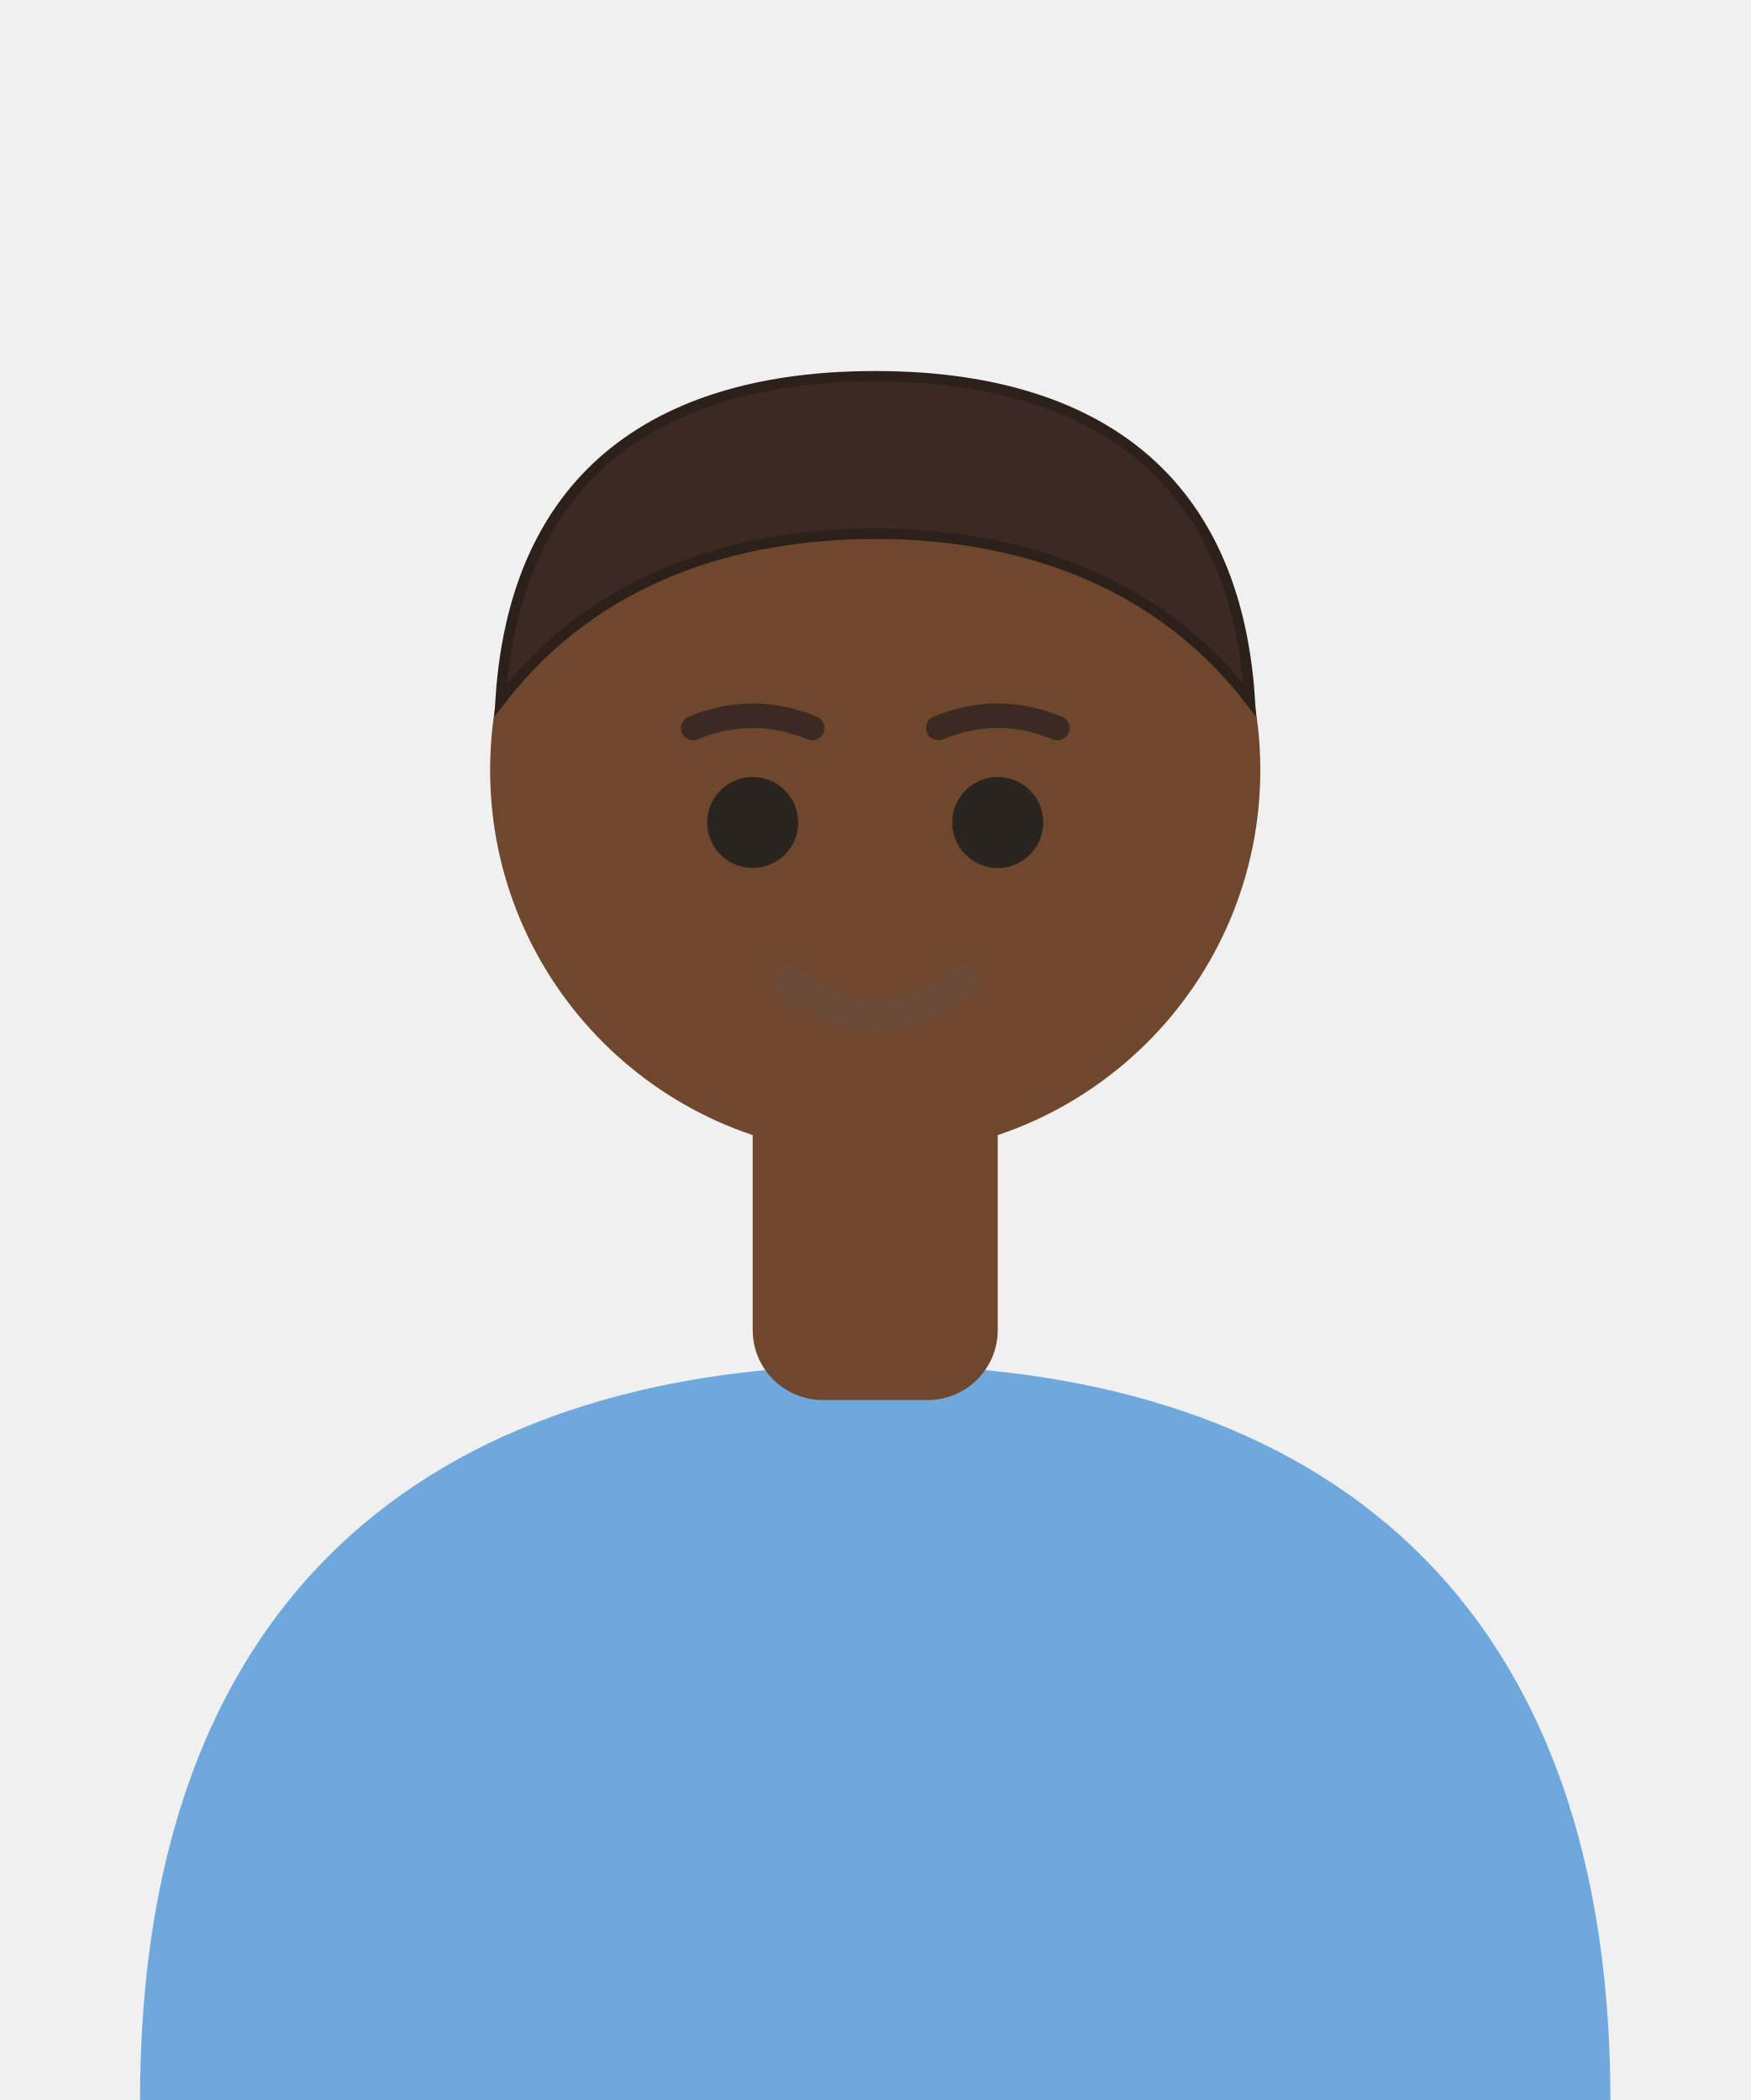
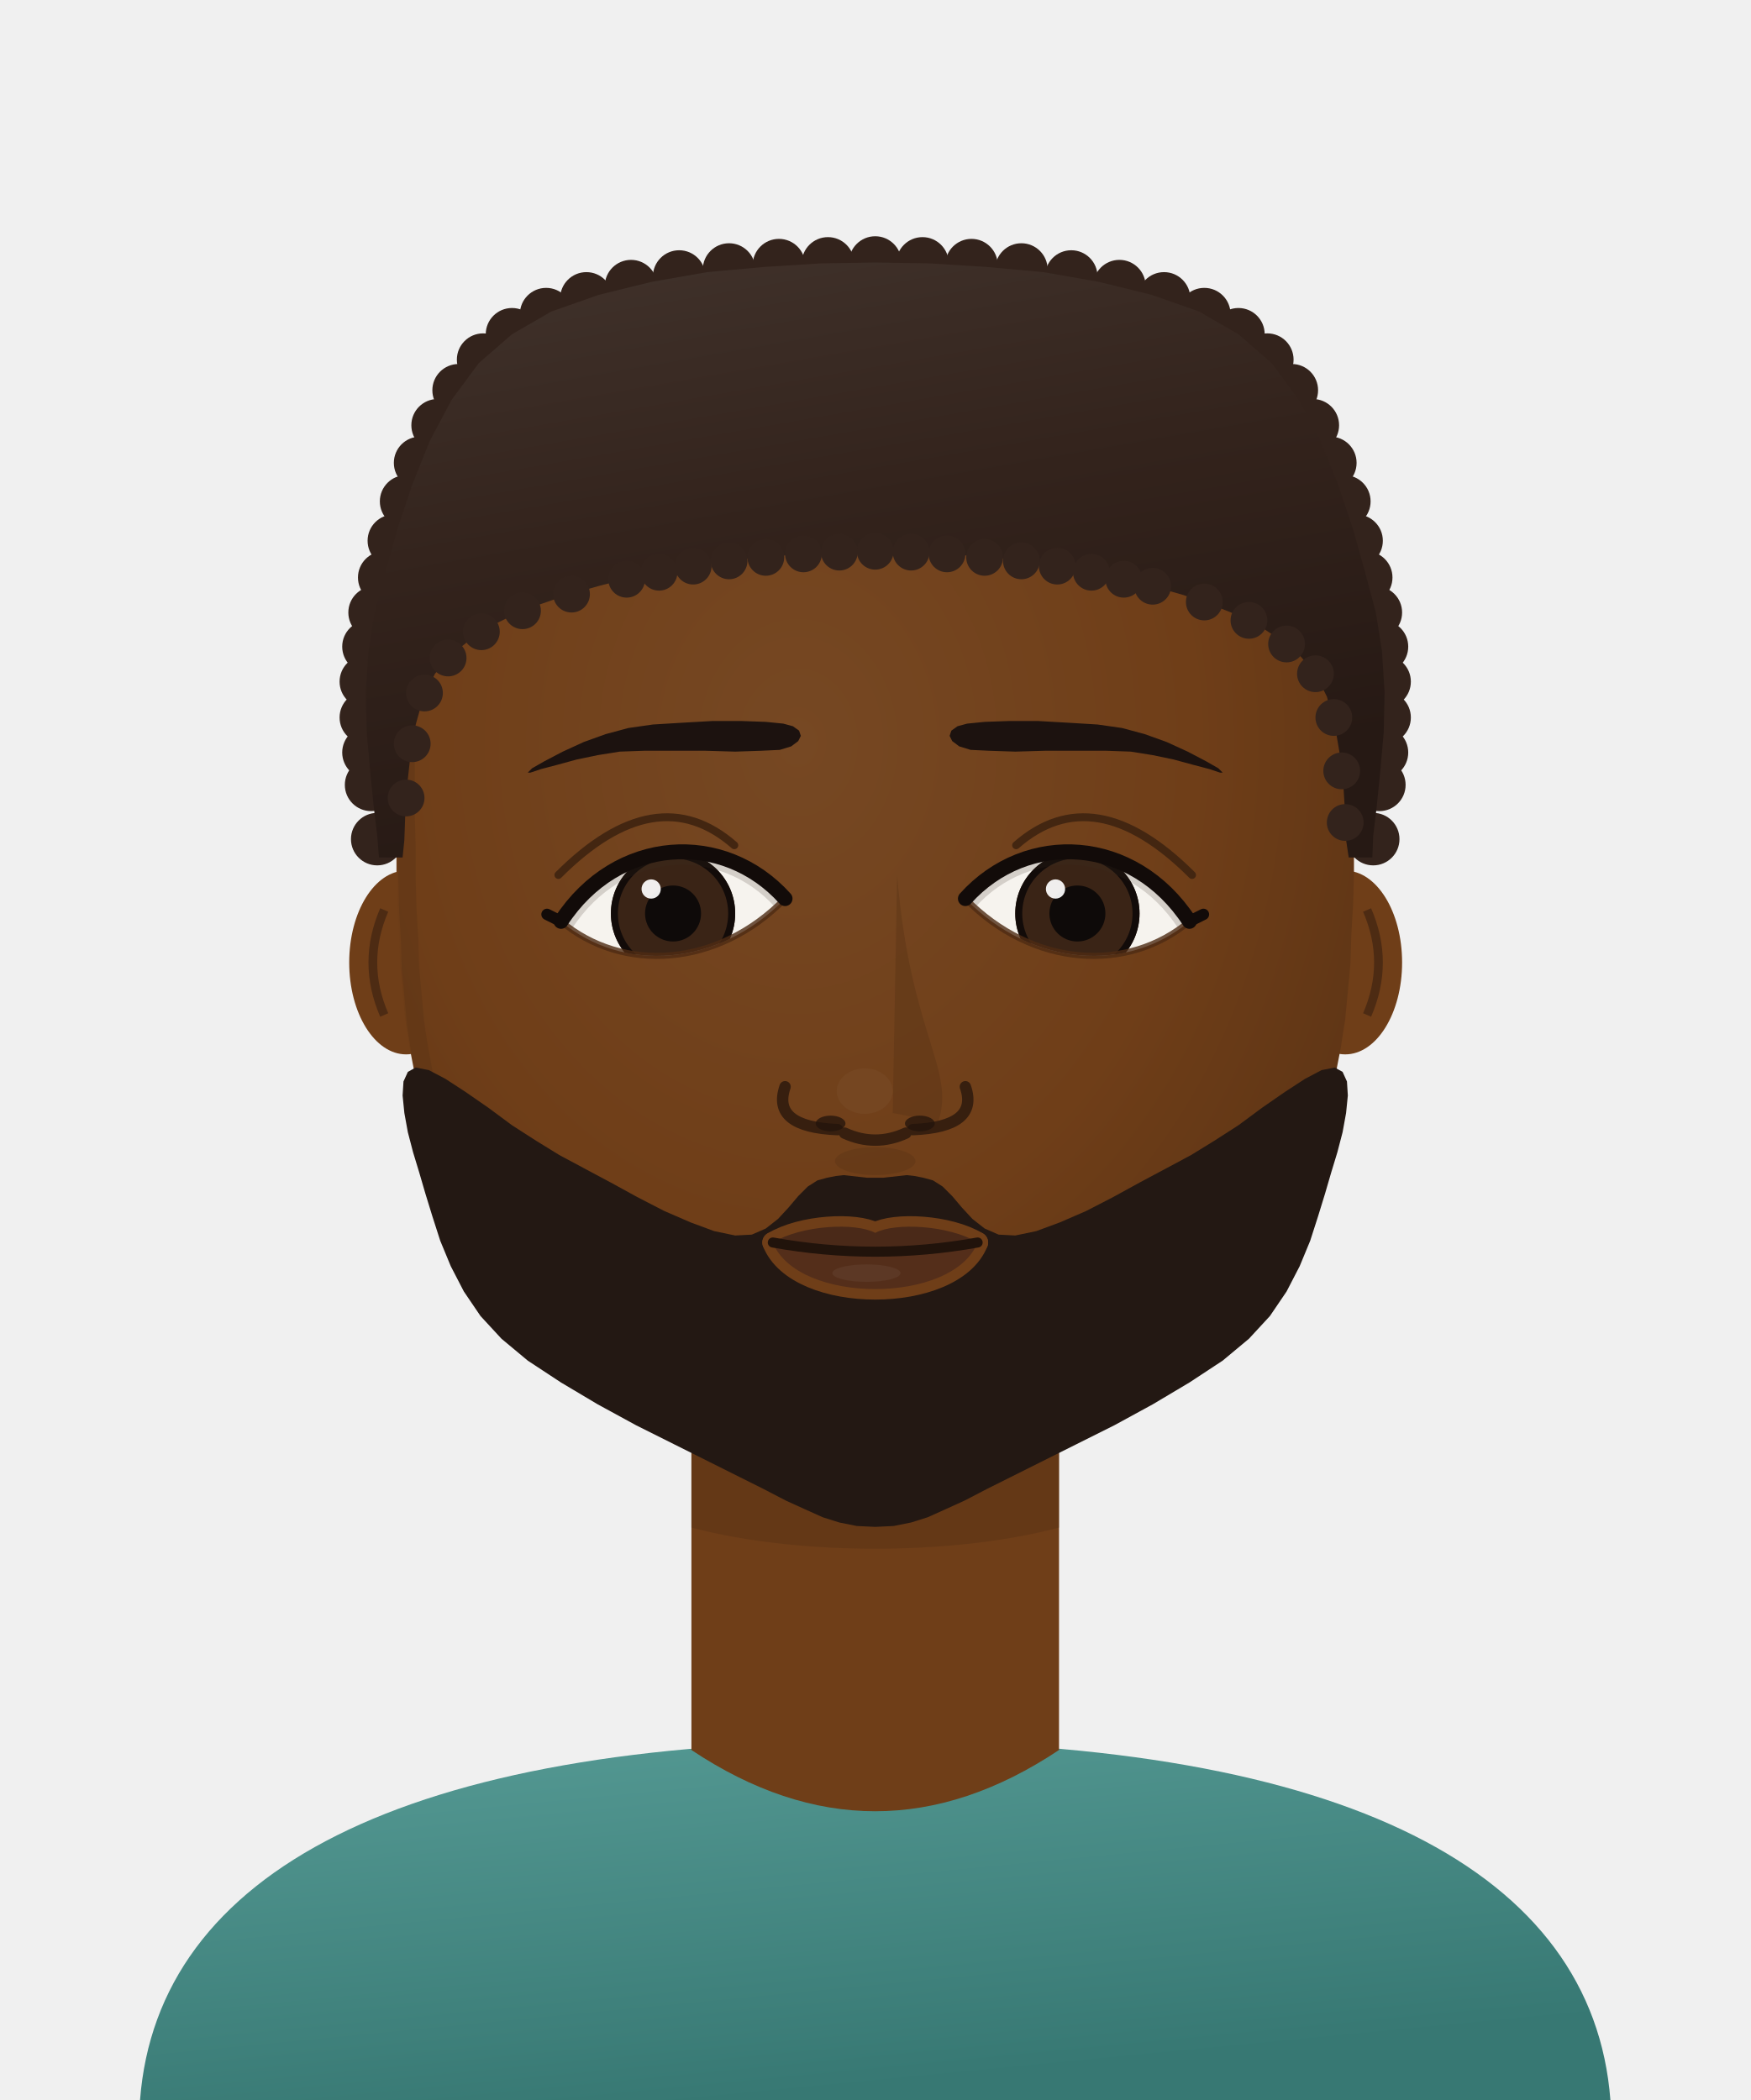
- <svg xmlns="http://www.w3.org/2000/svg" width="400" height="480" viewBox="0 0 100 120" overflow="visible">
-   <g class="p-root">
-     <path d="M8 120 C8 90 26 78 50 78 C74 78 92 90 92 120 Z" fill="#6FA8DC" />
-     <rect x="43" y="60" width="14" height="20" rx="4" fill="#6E472C" />
-     <g class="p-head">
-       <circle cx="50" cy="44" r="22" fill="#6E472C" />
-       <g stroke="#2C201A" stroke-width="0.6">
-         <path d="M28.6 40 C29.5 26 39 21.5 50 21.5 C61 21.5 70.5 26 71.4 40 C66 33 58 30.5 50 30.5 C42 30.5 34 33 28.6 40 Z" fill="#3A2A22" />
+ <svg xmlns="http://www.w3.org/2000/svg" width="400" height="480" viewBox="0 0 200 240" role="img" aria-label="person">
+   <defs>
+     <radialGradient id="avs47g" cx="0.42" cy="0.36" r="0.75">
+       <stop offset="0" stop-color="#764823" />
+       <stop offset="0.55" stop-color="#6f3e18" />
+       <stop offset="1" stop-color="#573114" />
+     </radialGradient>
+     <linearGradient id="avs47h" x1="0" y1="0" x2="0.3" y2="1">
+       <stop offset="0" stop-color="#41332c" />
+       <stop offset="0.5" stop-color="#33231c" />
+       <stop offset="1" stop-color="#261914" />
+     </linearGradient>
+     <linearGradient id="avs47s" x1="0" y1="0" x2="0.4" y2="1">
+       <stop offset="0" stop-color="#569b95" />
+       <stop offset="1" stop-color="#377873" />
+     </linearGradient>
+     <linearGradient id="avs47c" x1="0" y1="0" x2="0.5" y2="1">
+       <stop offset="0" stop-color="#47617c" />
+       <stop offset="1" stop-color="#2a3d52" />
+     </linearGradient>
+   </defs>
+   <g class="p-bounce" transform="translate(0 0.0)">
+     <g class="p-back" transform="translate(0 0.0) rotate(0.0 100 165)" />
+     <path d="M16 240 C18 214 46 199 100 199 C154 199 182 214 184 240Z" fill="url(#avs47s)" />
+     <clipPath id="avs47n">
+       <path d="M79.0 150 L79.0 200 Q100 214 121.0 200 L121.0 150Z" />
+     </clipPath>
+     <path d="M79.0 150 L79.0 200 Q100 214 121.0 200 L121.0 150Z" fill="#6f3e18" />
+     <g clip-path="url(#avs47n)">
+       <ellipse cx="100" cy="166" rx="33.6" ry="11" fill="#573114" opacity="0.45" />
+     </g>
+     <g class="p-head" transform="translate(0 0.0) rotate(0.0 100 165)">
+       <ellipse cx="46.4" cy="110" rx="6.5" ry="10.5" fill="#6f3e18" />
+       <path d="M43.9 104 q-2.6 6 0 12" fill="none" stroke="#4d2b13" stroke-width="1" />
+       <ellipse cx="153.7" cy="110" rx="6.5" ry="10.5" fill="#6f3e18" />
+       <path d="M156.2 104 q2.6 6 0 12" fill="none" stroke="#4d2b13" stroke-width="1" />
+       <clipPath id="avs47hd">
+         <path d="M100.0 36.0L105.2 36.1L110.8 36.5L116.4 37.0L122.0 37.9L127.3 39.0L132.3 40.4L136.7 42.0L140.4 44.0L143.4 46.4L145.8 49.1L147.7 52.3L149.2 55.6L150.3 59.2L151.3 62.8L152.2 66.4L153.0 70.0L153.8 73.6L154.3 77.3L154.6 81.1L154.8 85.0L154.8 88.9L154.8 92.7L154.7 96.4L154.7 100.0L154.6 103.4L154.4 106.8L154.3 110.1L154.0 113.3L153.7 116.5L153.2 119.7L152.6 122.8L151.9 126.0L151.1 129.2L150.3 132.5L149.5 135.8L148.5 139.1L147.3 142.3L145.8 145.4L144.1 148.3L142.0 151.0L139.3 153.5L136.1 155.9L132.5 158.1L128.7 160.3L124.9 162.2L121.2 164.0L117.8 165.6L114.9 167.0L112.5 168.2L110.3 169.3L108.4 170.1L106.7 170.8L105.1 171.3L103.4 171.7L101.8 171.9L100.0 172.0L98.2 171.9L96.6 171.7L94.9 171.3L93.3 170.8L91.6 170.1L89.7 169.3L87.5 168.2L85.1 167.0L82.2 165.6L78.8 164.0L75.1 162.2L71.3 160.3L67.5 158.1L63.9 155.9L60.7 153.5L58.0 151.0L55.9 148.3L54.2 145.4L52.7 142.3L51.5 139.1L50.5 135.8L49.7 132.5L48.9 129.2L48.1 126.0L47.4 122.8L46.8 119.7L46.3 116.5L46.0 113.3L45.7 110.1L45.6 106.8L45.4 103.4L45.3 100.0L45.3 96.4L45.2 92.7L45.2 88.9L45.2 85.0L45.4 81.1L45.7 77.3L46.2 73.6L47.0 70.0L47.8 66.4L48.7 62.8L49.7 59.2L50.8 55.6L52.3 52.3L54.2 49.1L56.6 46.4L59.6 44.0L63.3 42.0L67.7 40.4L72.7 39.0L78.0 37.9L83.6 37.0L89.2 36.5L94.8 36.1Z" />
+       </clipPath>
+       <path d="M100.0 36.0L105.2 36.1L110.8 36.5L116.4 37.0L122.0 37.9L127.3 39.0L132.3 40.4L136.7 42.0L140.4 44.0L143.4 46.4L145.8 49.1L147.7 52.3L149.2 55.6L150.3 59.2L151.3 62.8L152.2 66.4L153.0 70.0L153.8 73.6L154.3 77.3L154.6 81.1L154.8 85.0L154.8 88.9L154.8 92.7L154.7 96.4L154.7 100.0L154.6 103.4L154.4 106.8L154.3 110.1L154.0 113.3L153.7 116.5L153.2 119.7L152.6 122.8L151.9 126.0L151.1 129.2L150.3 132.5L149.5 135.8L148.5 139.1L147.3 142.3L145.8 145.4L144.1 148.3L142.0 151.0L139.3 153.5L136.1 155.9L132.5 158.1L128.7 160.3L124.9 162.2L121.2 164.0L117.8 165.6L114.9 167.0L112.5 168.2L110.3 169.3L108.4 170.1L106.7 170.8L105.1 171.3L103.4 171.7L101.8 171.9L100.0 172.0L98.2 171.9L96.6 171.7L94.9 171.3L93.3 170.8L91.6 170.1L89.7 169.3L87.5 168.2L85.1 167.0L82.2 165.6L78.8 164.0L75.1 162.2L71.3 160.3L67.5 158.1L63.9 155.9L60.7 153.5L58.0 151.0L55.9 148.3L54.2 145.4L52.7 142.3L51.5 139.1L50.5 135.8L49.7 132.5L48.9 129.2L48.1 126.0L47.4 122.8L46.8 119.7L46.3 116.5L46.0 113.3L45.7 110.1L45.6 106.8L45.4 103.4L45.3 100.0L45.3 96.4L45.2 92.7L45.2 88.9L45.2 85.0L45.4 81.1L45.7 77.3L46.2 73.6L47.0 70.0L47.8 66.4L48.7 62.8L49.7 59.2L50.8 55.6L52.3 52.3L54.2 49.1L56.6 46.4L59.6 44.0L63.3 42.0L67.7 40.4L72.7 39.0L78.0 37.9L83.6 37.0L89.2 36.5L94.8 36.1Z" fill="url(#avs47g)" />
+       <g clip-path="url(#avs47hd)">
+         <path d="M100.0 36.0L105.2 36.1L110.8 36.5L116.4 37.0L122.0 37.9L127.3 39.0L132.3 40.4L136.7 42.0L140.4 44.0L143.4 46.4L145.8 49.1L147.7 52.3L149.2 55.6L150.3 59.2L151.3 62.8L152.2 66.4L153.0 70.0L153.8 73.6L154.3 77.3L154.6 81.1L154.8 85.0L154.8 88.9L154.8 92.7L154.7 96.4L154.7 100.0L154.6 103.4L154.4 106.8L154.3 110.1L154.0 113.3L153.7 116.5L153.2 119.7L152.6 122.8L151.9 126.0L151.1 129.2L150.3 132.5L149.5 135.8L148.5 139.1L147.3 142.3L145.8 145.4L144.1 148.3L142.0 151.0L139.3 153.5L136.1 155.9L132.5 158.1L128.7 160.3L124.9 162.2L121.2 164.0L117.8 165.6L114.9 167.0L112.5 168.2L110.3 169.3L108.4 170.1L106.7 170.8L105.1 171.3L103.4 171.7L101.8 171.9L100.0 172.0L98.2 171.9L96.6 171.7L94.9 171.3L93.3 170.8L91.6 170.1L89.7 169.3L87.5 168.2L85.1 167.0L82.2 165.6L78.8 164.0L75.1 162.2L71.3 160.3L67.5 158.1L63.9 155.9L60.7 153.5L58.0 151.0L55.9 148.3L54.2 145.4L52.7 142.3L51.5 139.1L50.5 135.8L49.7 132.5L48.9 129.2L48.1 126.0L47.4 122.8L46.8 119.7L46.3 116.5L46.0 113.3L45.7 110.1L45.6 106.8L45.4 103.4L45.3 100.0L45.3 96.4L45.2 92.7L45.2 88.9L45.2 85.0L45.4 81.1L45.7 77.3L46.2 73.6L47.0 70.0L47.8 66.4L48.7 62.8L49.7 59.2L50.8 55.6L52.3 52.3L54.2 49.1L56.6 46.4L59.6 44.0L63.3 42.0L67.7 40.4L72.7 39.0L78.0 37.9L83.6 37.0L89.2 36.5L94.8 36.1Z" fill="none" stroke="#573114" stroke-width="2" opacity="0.35" transform="translate(1.2 0.6)" />
      </g>
-       <g class="p-face">
-         <g class="p-brows" transform="translate(0 0)">
-           <path d="M39.6 41.6 Q43 40.2 46.4 41.6 M53.6 41.6 Q57 40.2 60.4 41.6" fill="none" stroke="#3A2A22" stroke-width="1.4" stroke-linecap="round" />
+       <path d="M100.0 134.6L100.9 134.6L101.8 134.5L102.7 134.4L103.6 134.3L104.5 134.4L105.5 134.6L106.6 134.9L107.7 135.6L108.8 136.7L109.9 138.0L111.1 139.3L112.5 140.4L114.1 141.1L116.0 141.2L118.4 140.7L121.1 139.7L124.1 138.4L127.2 136.8L130.3 135.1L133.3 133.5L136.1 132.0L138.7 130.4L141.5 128.6L144.2 126.6L146.8 124.8L149.1 123.3L151.0 122.3L152.5 122.0L153.4 122.5L153.9 123.6L154.0 125.2L153.8 127.2L153.4 129.4L152.8 131.7L152.1 134.0L151.4 136.4L150.6 139.0L149.7 141.8L148.5 144.7L147.0 147.6L145.1 150.4L142.7 153.0L139.7 155.5L135.9 158.0L131.7 160.5L127.3 162.9L122.9 165.1L118.9 167.1L115.5 168.8L112.7 170.2L110.2 171.5L108.0 172.5L106.0 173.4L104.1 174.0L102.1 174.4L100.0 174.5L97.9 174.4L95.9 174.0L94.0 173.4L92.0 172.5L89.8 171.5L87.3 170.2L84.5 168.8L81.1 167.1L77.1 165.1L72.7 162.9L68.3 160.5L64.1 158.0L60.3 155.5L57.3 153.0L54.9 150.4L53.0 147.6L51.5 144.7L50.3 141.8L49.4 139.0L48.6 136.4L47.9 134.0L47.2 131.7L46.6 129.4L46.2 127.2L46.0 125.2L46.1 123.6L46.6 122.5L47.5 122.0L49.0 122.3L50.9 123.3L53.2 124.8L55.8 126.6L58.5 128.6L61.3 130.4L63.9 132.0L66.7 133.5L69.7 135.1L72.8 136.8L75.9 138.4L78.9 139.7L81.6 140.7L84.0 141.2L85.9 141.1L87.5 140.4L88.9 139.3L90.1 138.0L91.2 136.7L92.3 135.6L93.4 134.9L94.5 134.6L95.5 134.4L96.4 134.3L97.3 134.4L98.2 134.5L99.1 134.6Z" fill="#231813" />
+       <path d="M100.0 135.7L100.9 135.7L101.7 135.6L102.6 135.5L103.5 135.5L104.3 135.5L105.2 135.7L106.1 136.1L107.1 136.9L108.2 137.9L109.4 139.2L110.6 140.5L111.5 141.6L112.2 142.5L112.5 143.0L112.3 143.0L111.7 142.6L110.9 141.9L109.8 141.1L108.7 140.3L107.6 139.6L106.6 139.2L105.7 139.1L104.8 139.1L103.8 139.2L102.9 139.4L101.9 139.5L101.0 139.7L100.0 139.7L99.0 139.7L98.1 139.5L97.1 139.4L96.2 139.2L95.2 139.1L94.3 139.1L93.4 139.2L92.4 139.6L91.3 140.3L90.2 141.1L89.1 141.9L88.3 142.6L87.7 143.0L87.5 143.0L87.8 142.5L88.5 141.6L89.4 140.5L90.6 139.2L91.8 137.9L92.9 136.9L93.9 136.1L94.8 135.7L95.7 135.5L96.5 135.5L97.4 135.5L98.3 135.6L99.1 135.7Z" fill="#231813" />
+       <path d="M102.5 100 C104.0 118.2 109.2 122.2 107.2 128.2 L102.0 127.2Z" fill="#573114" opacity="0.4" />
+       <ellipse cx="98.8" cy="124.7" rx="3.2" ry="2.6" fill="#764823" opacity="0.7" />
+       <ellipse cx="100.0" cy="132.7" rx="4.6" ry="1.6" fill="#573114" opacity="0.35" />
+       <path d="M89.7 124.2Q88.1 128.8 95.7 129.1M110.3 124.2Q111.9 128.8 104.3 129.1M96.5 129.5Q100.0 131.1 103.5 129.5" fill="none" stroke="#371f0f" stroke-width="1.3" stroke-linecap="round" />
+       <ellipse cx="94.9" cy="128.4" rx="1.7" ry="0.9" fill="#21130b" opacity="0.75" />
+       <ellipse cx="105.1" cy="128.4" rx="1.7" ry="0.9" fill="#21130b" opacity="0.75" />
+       <g class="p-dyn">
+         <clipPath id="avd48el">
+           <path d="M89.7 102.7C82.7 94.9 70.5 95.5 64.1 105.3C71.1 111.2 82.0 110.6 89.7 102.7Z" />
+         </clipPath>
+         <path d="M89.7 102.7C82.7 94.9 70.5 95.5 64.1 105.3C71.1 111.2 82.0 110.6 89.7 102.7Z" fill="#F6F3EE" />
+         <g clip-path="url(#avd48el)">
+           <circle cx="76.9" cy="104.4" r="7.1" fill="#3A2416" />
+           <circle cx="76.9" cy="104.4" r="6.7" fill="none" stroke="#120B09" stroke-width="0.8" />
+           <circle cx="76.9" cy="104.4" r="3.2" fill="#0E0A09" />
+           <path d="M89.7 102.7C82.7 94.9 70.5 95.5 64.1 105.3" fill="none" stroke="#3A2A24" stroke-width="3" opacity="0.18" />
+           <circle cx="74.4" cy="101.6" r="1.1" fill="#FFFFFF" opacity="0.92" />
        </g>
-         <circle class="p-eye-l" cx="43" cy="47" r="2.6" fill="#2A2420" />
-         <circle class="p-eye-r" cx="57" cy="47" r="2.6" fill="#2A2420" />
-         <path class="p-mouth" d="M45 56 Q50 60 55 56" fill="none" stroke="#6B4A3A" stroke-width="1.8" stroke-linecap="round" stroke-linejoin="round" />
+         <path d="M64.1 105.3C71.1 111.2 82.0 110.6 89.7 102.7" fill="none" stroke="#4d2b13" stroke-width="0.7" opacity="0.8" />
+         <path d="M89.7 102.7C82.7 94.9 70.5 95.5 64.1 105.3" fill="none" stroke="#120B09" stroke-width="1.7" stroke-linecap="round" />
+         <path d="M64.1 105.3l-1.6 -0.8" stroke="#120B09" stroke-width="1.3" stroke-linecap="round" />
+         <path d="M83.9 96.6Q75.0 88.8 63.8 100.0" fill="none" stroke="#432611" stroke-width="0.9" stroke-linecap="round" />
+         <clipPath id="avd48er">
+           <path d="M110.3 102.7C117.3 94.9 129.5 95.5 135.9 105.3C128.9 111.2 118.0 110.6 110.3 102.7Z" />
+         </clipPath>
+         <path d="M110.3 102.7C117.3 94.9 129.5 95.5 135.9 105.3C128.9 111.2 118.0 110.6 110.3 102.7Z" fill="#F6F3EE" />
+         <g clip-path="url(#avd48er)">
+           <circle cx="123.1" cy="104.4" r="7.1" fill="#3A2416" />
+           <circle cx="123.1" cy="104.4" r="6.7" fill="none" stroke="#120B09" stroke-width="0.8" />
+           <circle cx="123.1" cy="104.4" r="3.2" fill="#0E0A09" />
+           <path d="M110.3 102.7C117.3 94.9 129.5 95.5 135.9 105.3" fill="none" stroke="#3A2A24" stroke-width="3" opacity="0.18" />
+           <circle cx="120.6" cy="101.6" r="1.1" fill="#FFFFFF" opacity="0.92" />
+         </g>
+         <path d="M135.9 105.3C128.9 111.2 118.0 110.6 110.3 102.7" fill="none" stroke="#4d2b13" stroke-width="0.7" opacity="0.8" />
+         <path d="M110.3 102.7C117.3 94.9 129.5 95.5 135.9 105.3" fill="none" stroke="#120B09" stroke-width="1.7" stroke-linecap="round" />
+         <path d="M135.9 105.3l1.6 -0.8" stroke="#120B09" stroke-width="1.3" stroke-linecap="round" />
+         <path d="M116.1 96.6Q125.0 88.8 136.2 100.0" fill="none" stroke="#432611" stroke-width="0.9" stroke-linecap="round" />
+         <g fill="none" stroke="#6f3e18" stroke-width="2.4" stroke-linejoin="round">
+           <path d="M88.3 142.0C91.6 140.0 97.8 139.7 100.0 140.9C102.2 139.7 108.4 140.0 111.7 142.0Q100.0 144.1 88.3 142.0Z" />
+           <path d="M88.3 142.0Q100.0 144.1 111.7 142.0C108.9 149.1 91.1 149.1 88.3 142.0Z" />
+         </g>
+         <path d="M88.3 142.0Q100.0 144.1 111.7 142.0C108.9 149.1 91.1 149.1 88.3 142.0Z" fill="#542e1a" />
+         <path d="M88.3 142.0C91.6 140.0 97.8 139.7 100.0 140.9C102.2 139.7 108.4 140.0 111.7 142.0Q100.0 144.1 88.3 142.0Z" fill="#4a2918" />
+         <ellipse cx="99.0" cy="145.5" rx="3.9" ry="1.0" fill="#62402d" opacity="0.55" />
+         <path d="M88.3 142.0Q100.0 144.1 111.7 142.0" fill="none" stroke="#21130b" stroke-width="1.15" stroke-linecap="round" />
+         <g transform="translate(0 0.0)">
+           <path d="M89.1 85.7L90.4 85.3L91.2 84.7L91.5 84.1L91.3 83.5L90.6 83.0L89.5 82.7L87.5 82.5L84.7 82.4L81.4 82.4L77.9 82.6L74.6 82.8L71.8 83.2L69.2 83.9L66.7 84.8L64.3 85.9L62.2 87.0L60.8 87.8L60.3 88.3L60.6 88.3L61.8 87.9L63.7 87.4L65.9 86.8L68.3 86.3L70.8 85.9L73.6 85.8L77.0 85.8L80.6 85.8L84.0 85.9L87.0 85.8Z" fill="#1c120f" />
+           <path d="M110.9 85.7L109.6 85.3L108.8 84.7L108.5 84.1L108.7 83.5L109.4 83.0L110.5 82.7L112.5 82.5L115.3 82.4L118.6 82.4L122.1 82.6L125.4 82.8L128.2 83.2L130.8 83.9L133.3 84.8L135.7 85.9L137.8 87.0L139.2 87.8L139.7 88.3L139.4 88.3L138.2 87.9L136.3 87.4L134.1 86.8L131.7 86.3L129.2 85.9L126.4 85.8L123.0 85.8L119.4 85.8L116.0 85.9L113.0 85.8Z" fill="#1c120f" />
+         </g>
+       </g>
+       <g fill="#33231c">
+         <circle cx="156.9" cy="95.9" r="3.0" />
+         <circle cx="157.6" cy="89.7" r="3.0" />
+         <circle cx="157.9" cy="86.0" r="3.0" />
+         <circle cx="158.2" cy="82.0" r="3.0" />
+         <circle cx="158.2" cy="77.9" r="3.0" />
+         <circle cx="157.9" cy="73.9" r="3.0" />
+         <circle cx="157.2" cy="70.0" r="3.0" />
+         <circle cx="156.1" cy="66.0" r="3.0" />
+         <circle cx="155.0" cy="61.8" r="3.0" />
+         <circle cx="153.6" cy="57.3" r="3.0" />
+         <circle cx="152.0" cy="52.9" r="3.0" />
+         <circle cx="150.0" cy="48.6" r="3.0" />
+         <circle cx="147.6" cy="44.6" r="3.0" />
+         <circle cx="144.8" cy="41.1" r="3.0" />
+         <circle cx="141.5" cy="38.2" r="3.0" />
+         <circle cx="137.6" cy="35.9" r="3.0" />
+         <circle cx="133.0" cy="34.1" r="3.0" />
+         <circle cx="127.9" cy="32.7" r="3.0" />
+         <circle cx="122.4" cy="31.6" r="3.0" />
+         <circle cx="116.7" cy="30.8" r="3.0" />
+         <circle cx="111.0" cy="30.3" r="3.0" />
+         <circle cx="105.4" cy="30.1" r="3.0" />
+         <circle cx="100.0" cy="30.0" r="3.0" />
+         <circle cx="94.6" cy="30.1" r="3.0" />
+         <circle cx="89.0" cy="30.3" r="3.0" />
+         <circle cx="83.3" cy="30.8" r="3.0" />
+         <circle cx="77.6" cy="31.6" r="3.0" />
+         <circle cx="72.1" cy="32.7" r="3.0" />
+         <circle cx="67.0" cy="34.1" r="3.0" />
+         <circle cx="62.4" cy="35.9" r="3.0" />
+         <circle cx="58.5" cy="38.2" r="3.0" />
+         <circle cx="55.2" cy="41.1" r="3.0" />
+         <circle cx="52.4" cy="44.6" r="3.0" />
+         <circle cx="50.0" cy="48.6" r="3.0" />
+         <circle cx="48.0" cy="52.9" r="3.0" />
+         <circle cx="46.4" cy="57.3" r="3.0" />
+         <circle cx="45.0" cy="61.8" r="3.0" />
+         <circle cx="43.9" cy="66.0" r="3.0" />
+         <circle cx="42.8" cy="70.0" r="3.0" />
+         <circle cx="42.1" cy="73.9" r="3.0" />
+         <circle cx="41.8" cy="77.9" r="3.0" />
+         <circle cx="41.8" cy="82.0" r="3.0" />
+         <circle cx="42.1" cy="86.0" r="3.0" />
+         <circle cx="42.4" cy="89.7" r="3.0" />
+         <circle cx="43.1" cy="95.9" r="3.0" />
+       </g>
+       <path d="M156.8 98.0L156.9 95.5L157.3 92.2L157.7 88.2L158.1 83.7L158.2 79.1L157.9 74.4L157.2 70.0L156.0 65.5L154.6 60.5L152.9 55.4L150.9 50.4L148.4 45.7L145.3 41.5L141.5 38.2L137.0 35.6L131.6 33.7L125.5 32.2L119.2 31.1L112.6 30.5L106.2 30.1L100.0 30.0L93.8 30.1L87.4 30.5L80.8 31.1L74.5 32.2L68.4 33.7L63.0 35.6L58.5 38.2L54.7 41.5L51.6 45.7L49.1 50.4L47.1 55.4L45.4 60.5L44.0 65.5L42.8 70.0L42.1 74.4L41.8 79.1L41.9 83.7L42.3 88.2L42.7 92.2L43.1 95.5L43.3 98.0L46.0 98.0L46.2 96.0L46.3 93.2L46.5 89.9L46.9 86.3L47.5 82.8L48.4 79.6L49.7 77.0L51.5 74.9L53.6 73.2L56.0 71.6L58.6 70.3L61.6 69.1L64.8 68.0L68.3 67.0L72.1 66.0L76.4 65.2L81.0 64.4L85.7 63.8L90.6 63.4L95.4 63.1L100.0 63.0L104.6 63.1L109.4 63.4L114.3 63.8L119.0 64.4L123.6 65.2L127.9 66.0L131.7 67.0L135.2 68.0L138.4 69.1L141.4 70.3L144.0 71.6L146.4 73.2L148.5 74.9L150.3 77.0L151.6 79.6L152.5 82.8L153.1 86.3L153.5 89.9L153.7 93.2L153.8 96.0L154.1 98.0Z" fill="url(#avs47h)" />
+       <g fill="#33231c">
+         <circle cx="46.4" cy="91.2" r="2.1" />
+         <circle cx="47.1" cy="85.0" r="2.1" />
+         <circle cx="48.5" cy="79.2" r="2.1" />
+         <circle cx="51.2" cy="75.2" r="2.1" />
+         <circle cx="55.0" cy="72.2" r="2.1" />
+         <circle cx="59.7" cy="69.8" r="2.1" />
+         <circle cx="65.3" cy="67.9" r="2.1" />
+         <circle cx="71.6" cy="66.2" r="2.1" />
+         <circle cx="75.3" cy="65.4" r="2.1" />
+         <circle cx="79.2" cy="64.7" r="2.1" />
+         <circle cx="83.3" cy="64.1" r="2.1" />
+         <circle cx="87.5" cy="63.7" r="2.1" />
+         <circle cx="91.8" cy="63.3" r="2.1" />
+         <circle cx="95.9" cy="63.1" r="2.1" />
+         <circle cx="100.0" cy="63.0" r="2.1" />
+         <circle cx="104.1" cy="63.1" r="2.1" />
+         <circle cx="108.2" cy="63.3" r="2.1" />
+         <circle cx="112.5" cy="63.7" r="2.1" />
+         <circle cx="116.7" cy="64.1" r="2.1" />
+         <circle cx="120.8" cy="64.7" r="2.1" />
+         <circle cx="124.7" cy="65.4" r="2.1" />
+         <circle cx="128.4" cy="66.2" r="2.1" />
+         <circle cx="131.7" cy="67.0" r="2.1" />
+         <circle cx="137.6" cy="68.8" r="2.1" />
+         <circle cx="142.7" cy="70.9" r="2.1" />
+         <circle cx="147.0" cy="73.6" r="2.1" />
+         <circle cx="150.3" cy="77.0" r="2.1" />
+         <circle cx="152.4" cy="82.0" r="2.1" />
+         <circle cx="153.3" cy="88.1" r="2.1" />
+         <circle cx="153.7" cy="94.0" r="2.1" />
      </g>
    </g>
  </g>
</svg>
